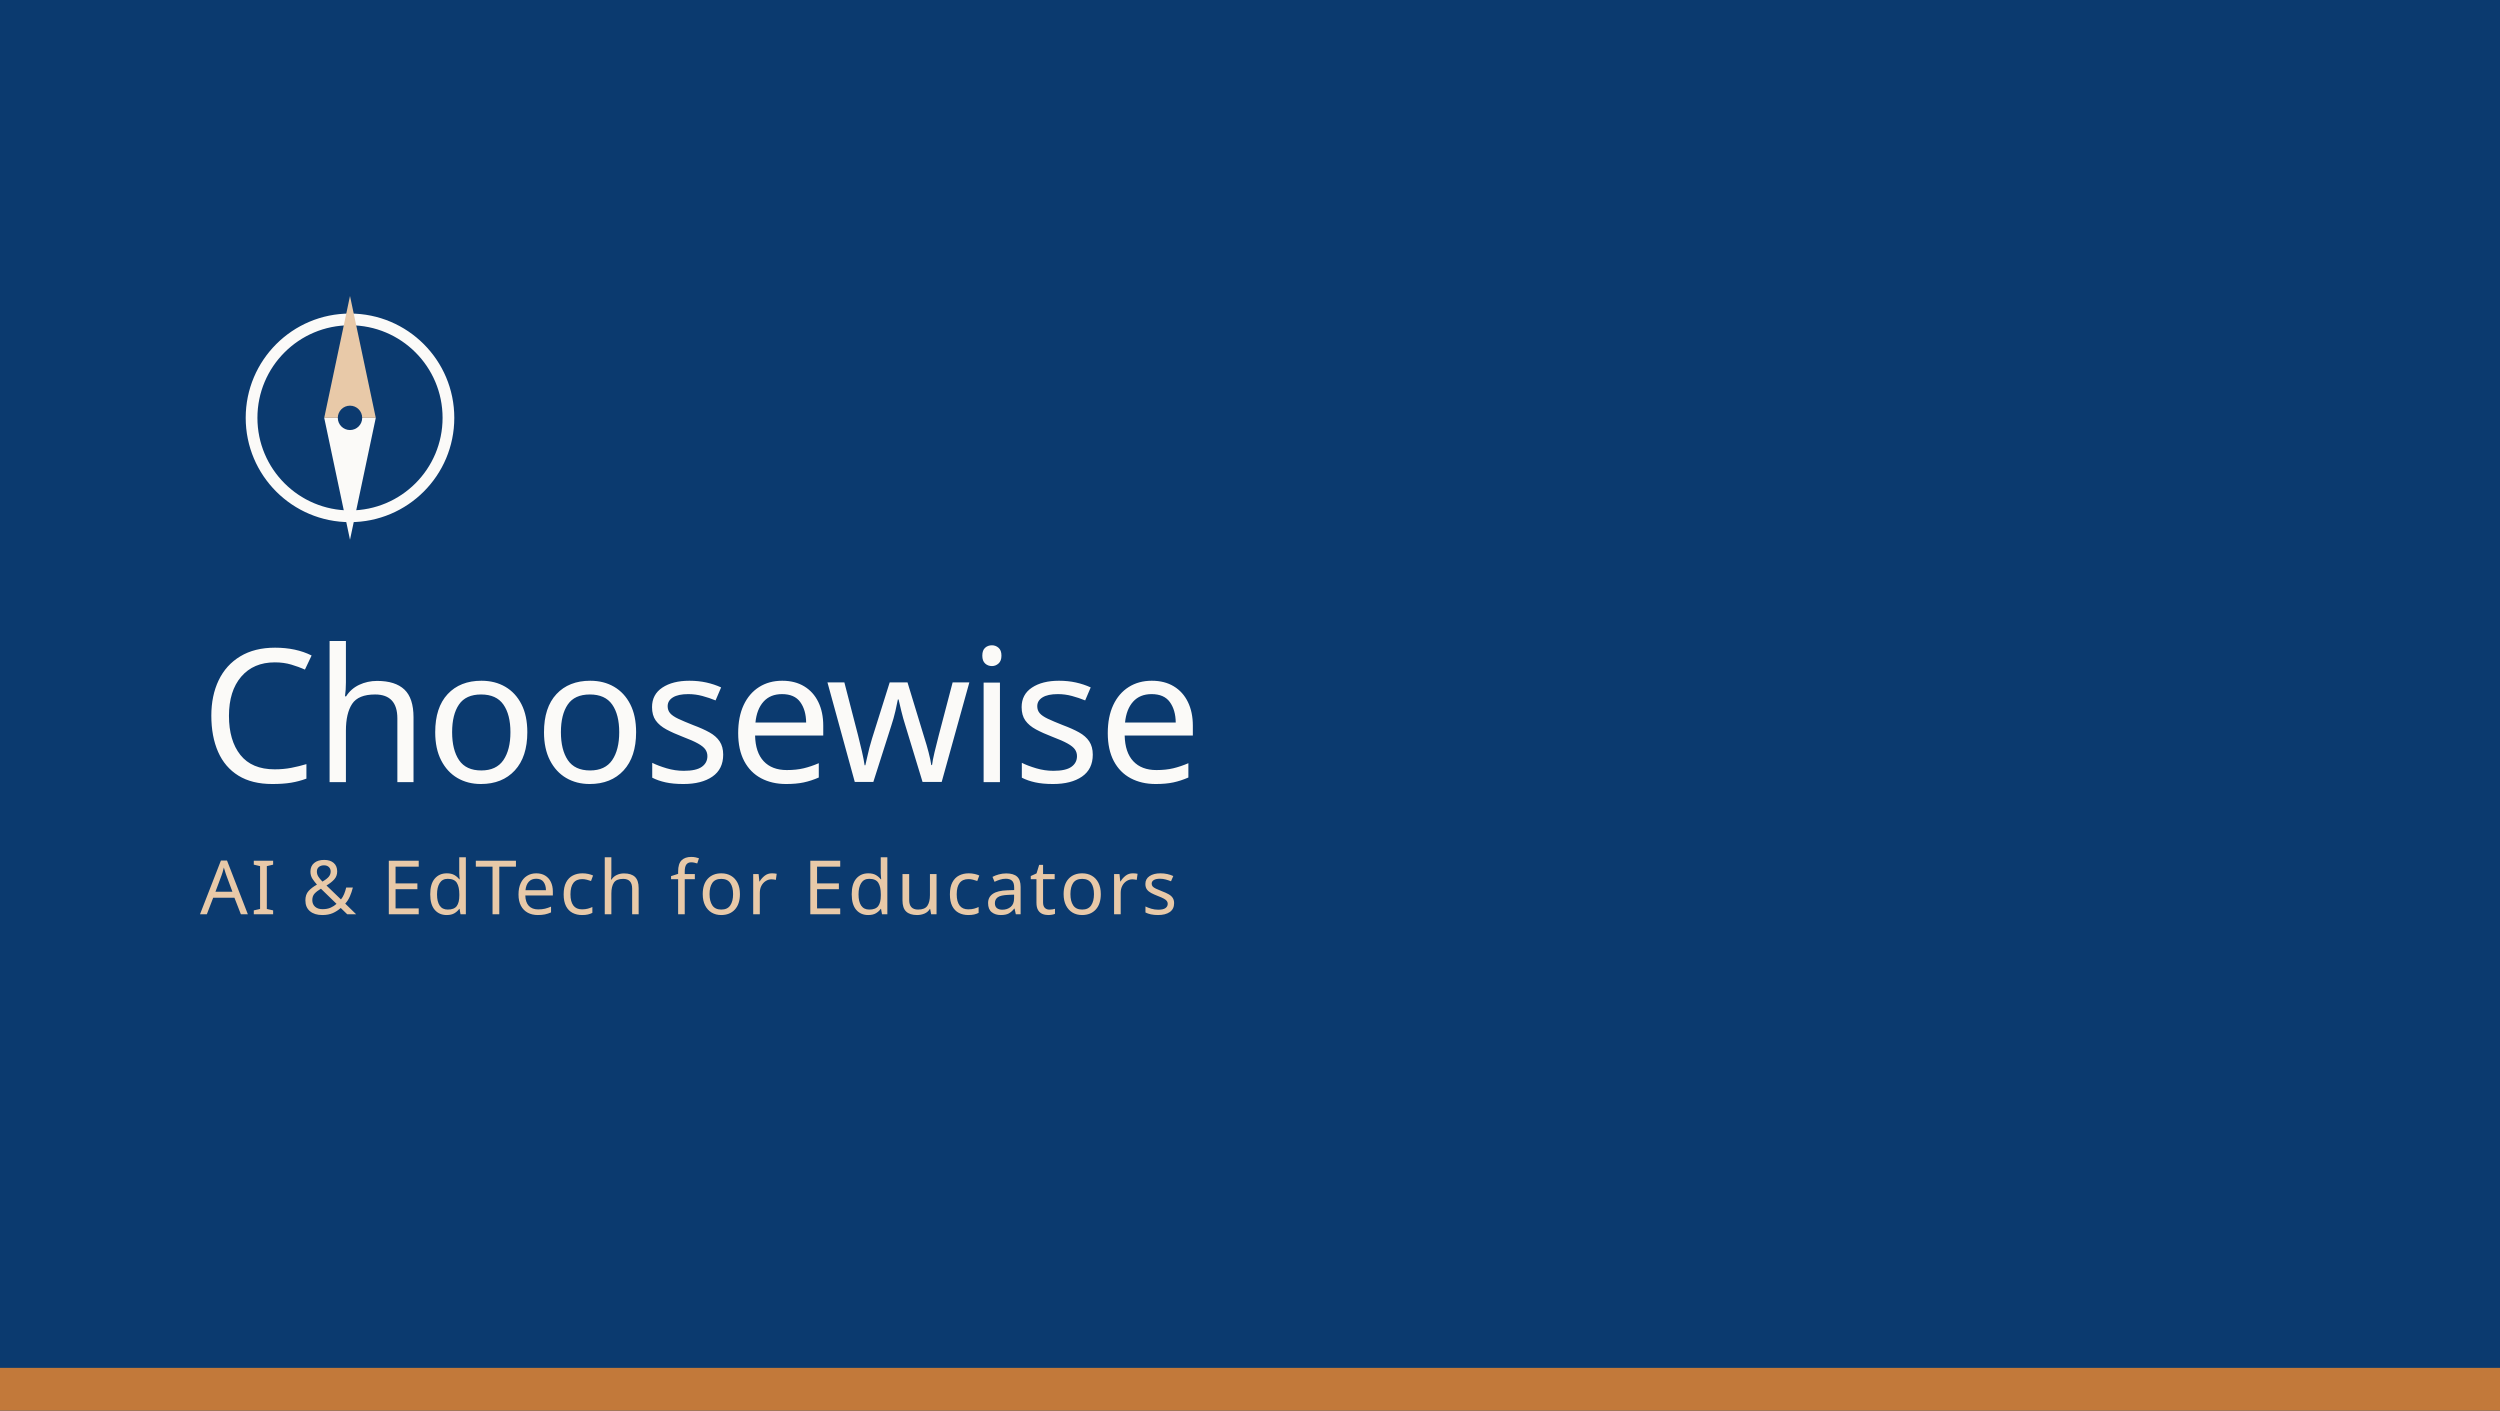
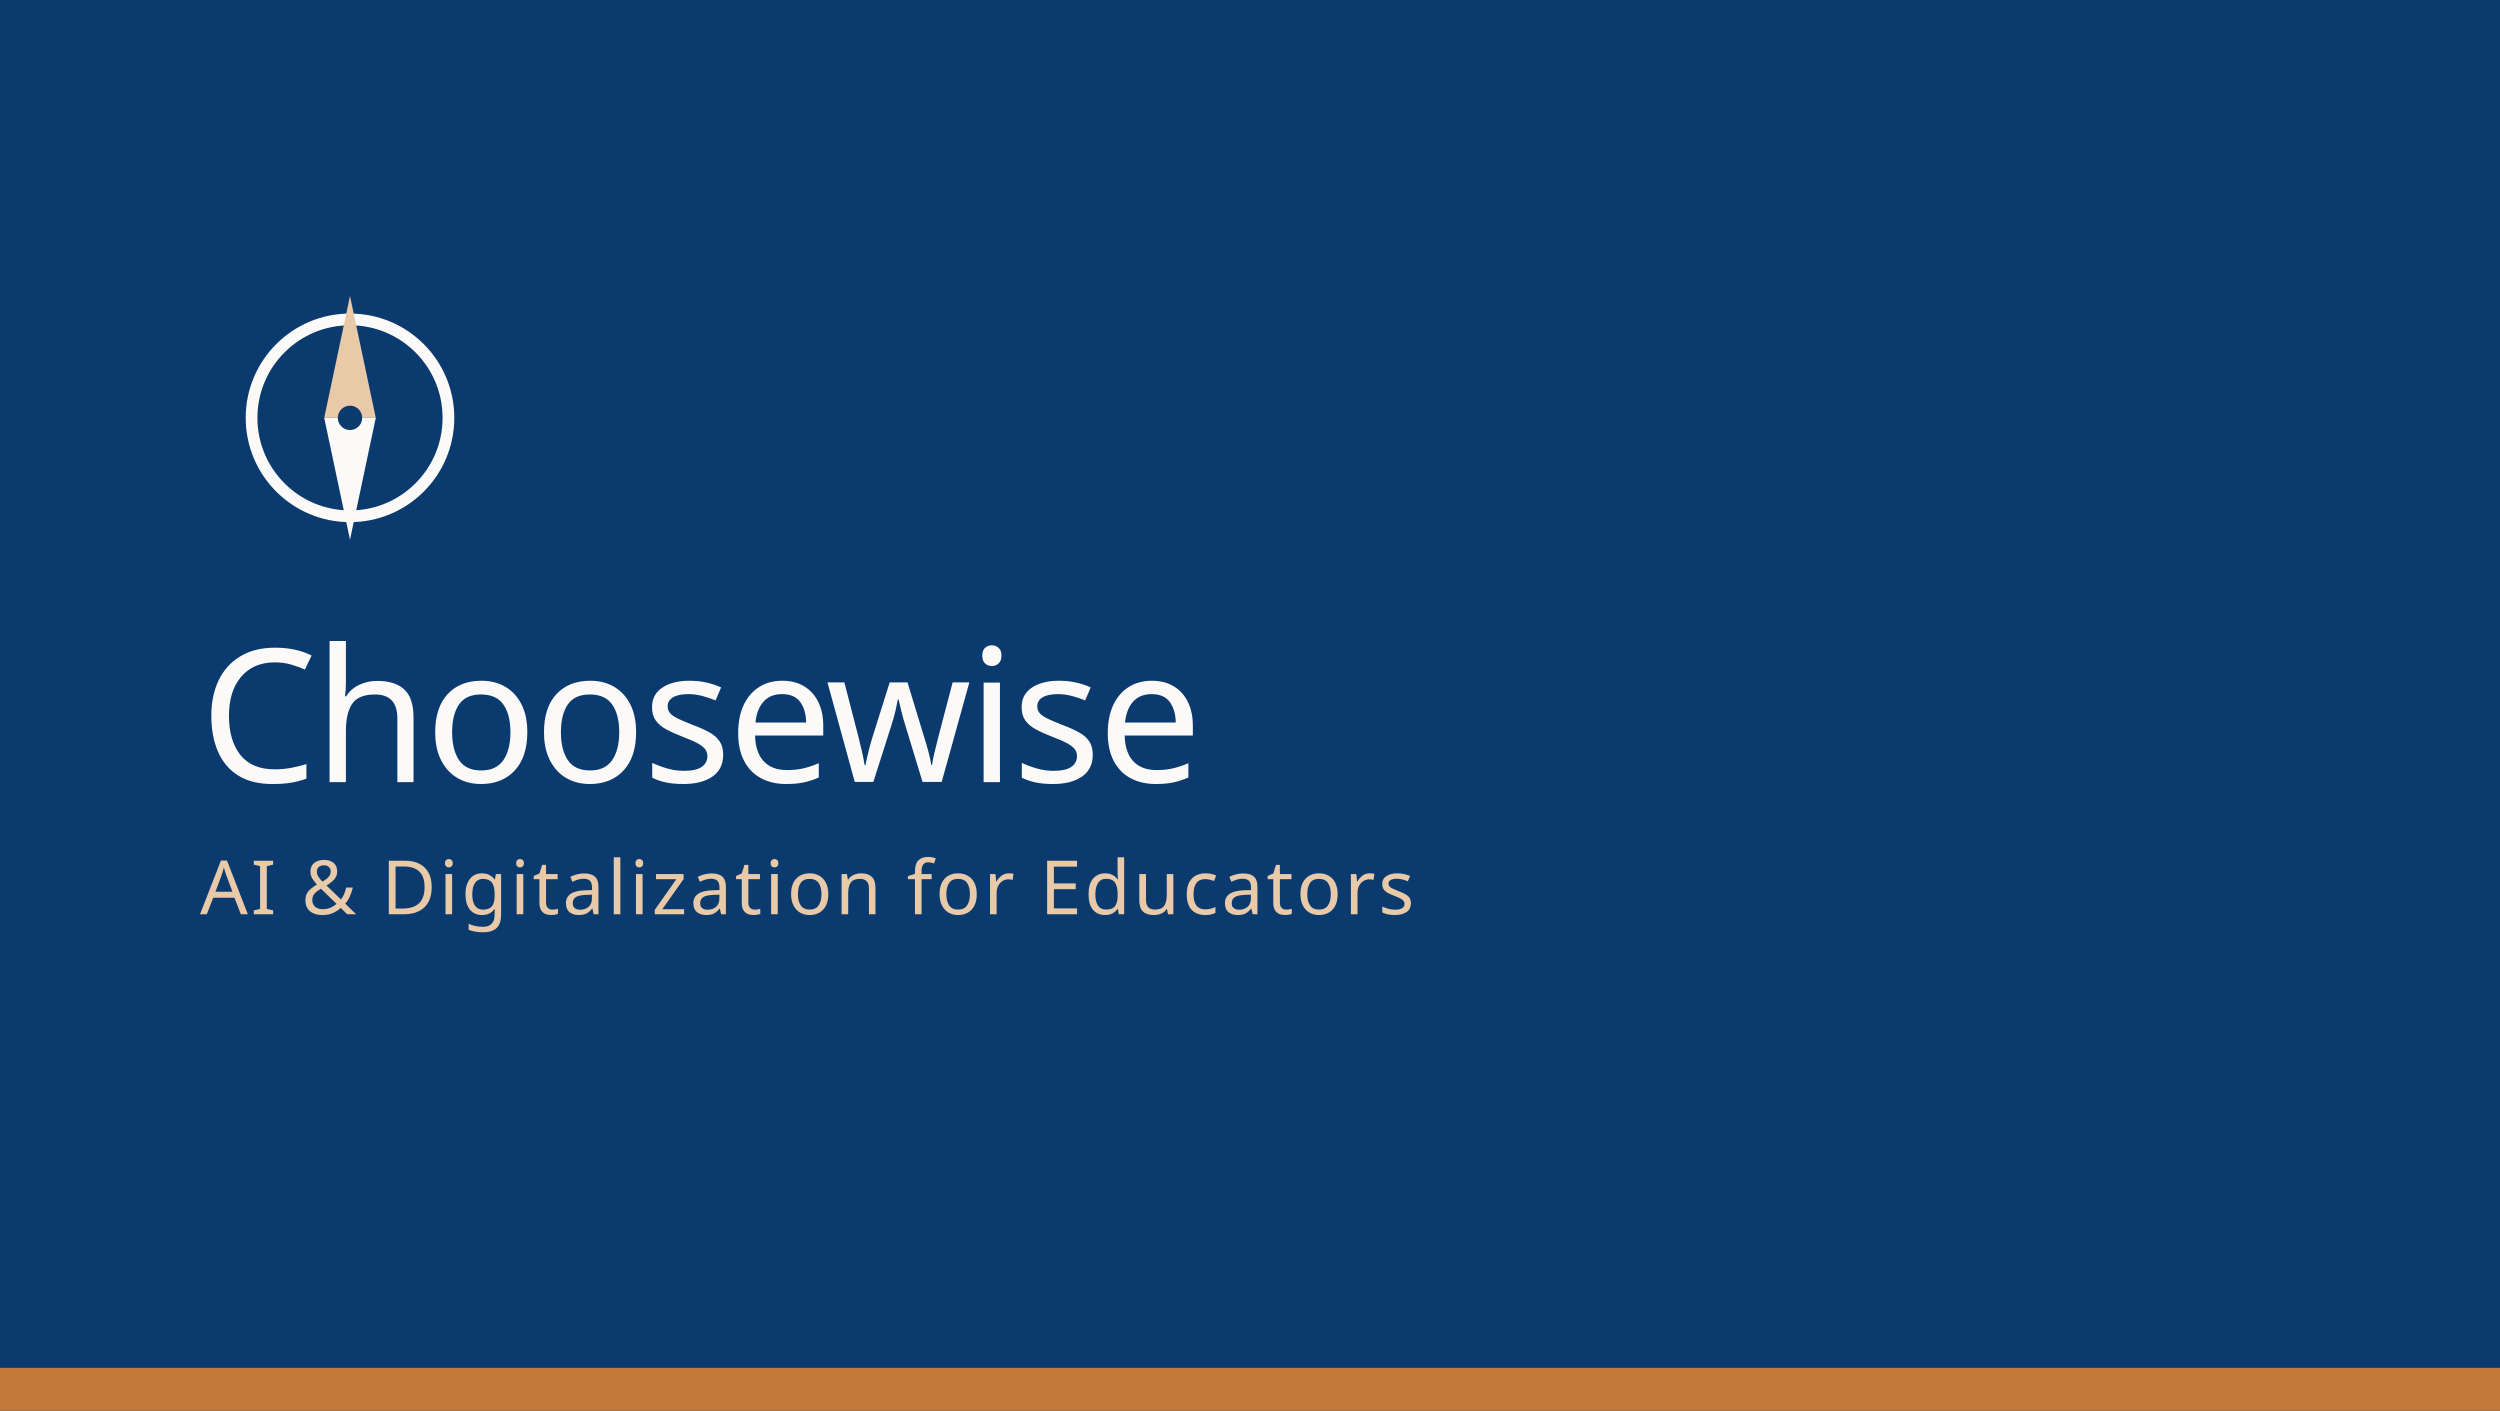
<svg xmlns="http://www.w3.org/2000/svg" width="1400" height="790" viewBox="0 0 1400 790">
  <style>@font-face{font-family:"Hanken Grotesk";src:url("/assets/fonts/hanken-grotesk/HankenGrotesk-VariableFont.woff2") format("woff2");font-weight:300 600}</style>
  <rect width="1400" height="790" fill="#0B3A6F" />
  <rect y="766" width="1400" height="24" fill="#C2793A" />
  <svg x="112" y="150" width="168" height="168" viewBox="0 0 64 64">
    <circle cx="32" cy="32" r="21" fill="none" stroke="#FBFAF8" stroke-width="2.5" />
    <path d="M32 58 L37.5 32 L26.5 32 Z" fill="#FBFAF8" />
    <path d="M32 6 L37.5 32 L26.5 32 Z" fill="#E8C9A8" />
    <circle cx="32" cy="32" r="2.6" fill="#0B3A6F" />
  </svg>
  <text x="112" y="438" font-family="Hanken Grotesk, sans-serif" font-size="104" font-weight="300" fill="#FBFAF8" letter-spacing="-2">Choosewise</text>
-   <text x="112" y="512" font-family="Hanken Grotesk, sans-serif" font-size="42" font-weight="400" fill="#E8C9A8" letter-spacing="1.6">AI &amp; EdTech for Educators</text>
+   <text x="112" y="512" font-family="Hanken Grotesk, sans-serif" font-size="42" font-weight="400" fill="#E8C9A8" letter-spacing="1.6">AI &amp; Digitalization for Educators</text>
</svg>
